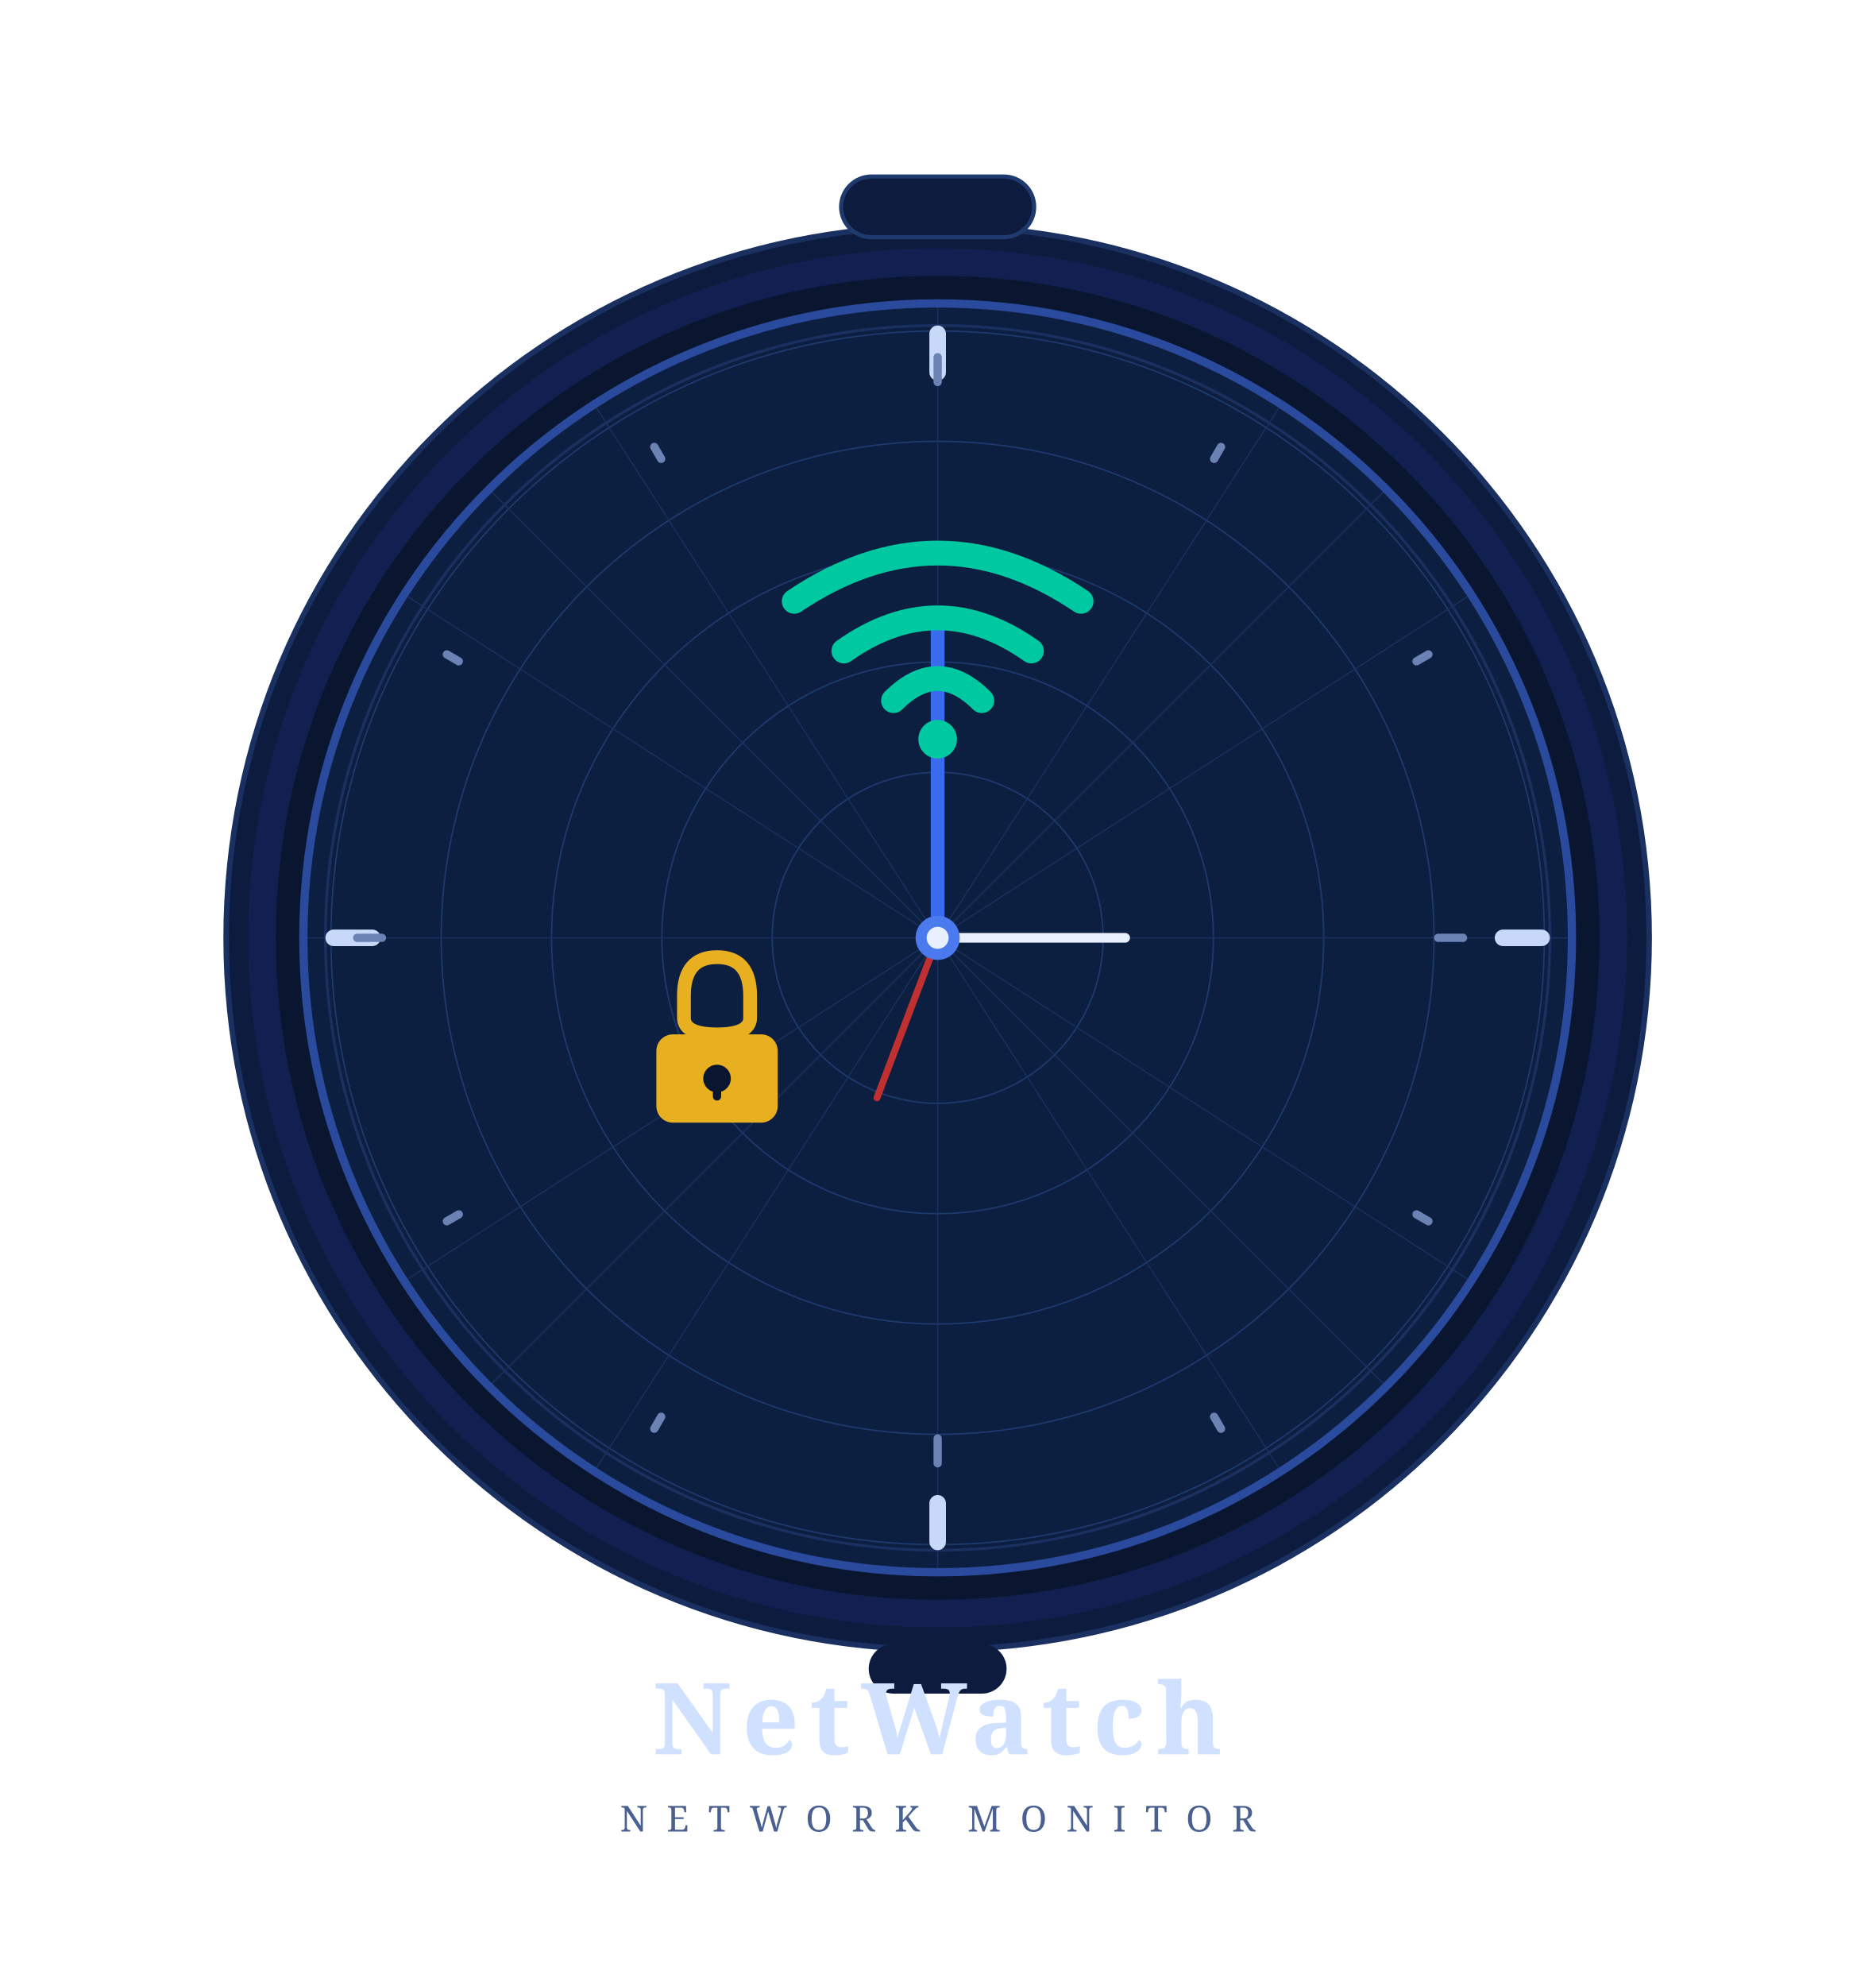
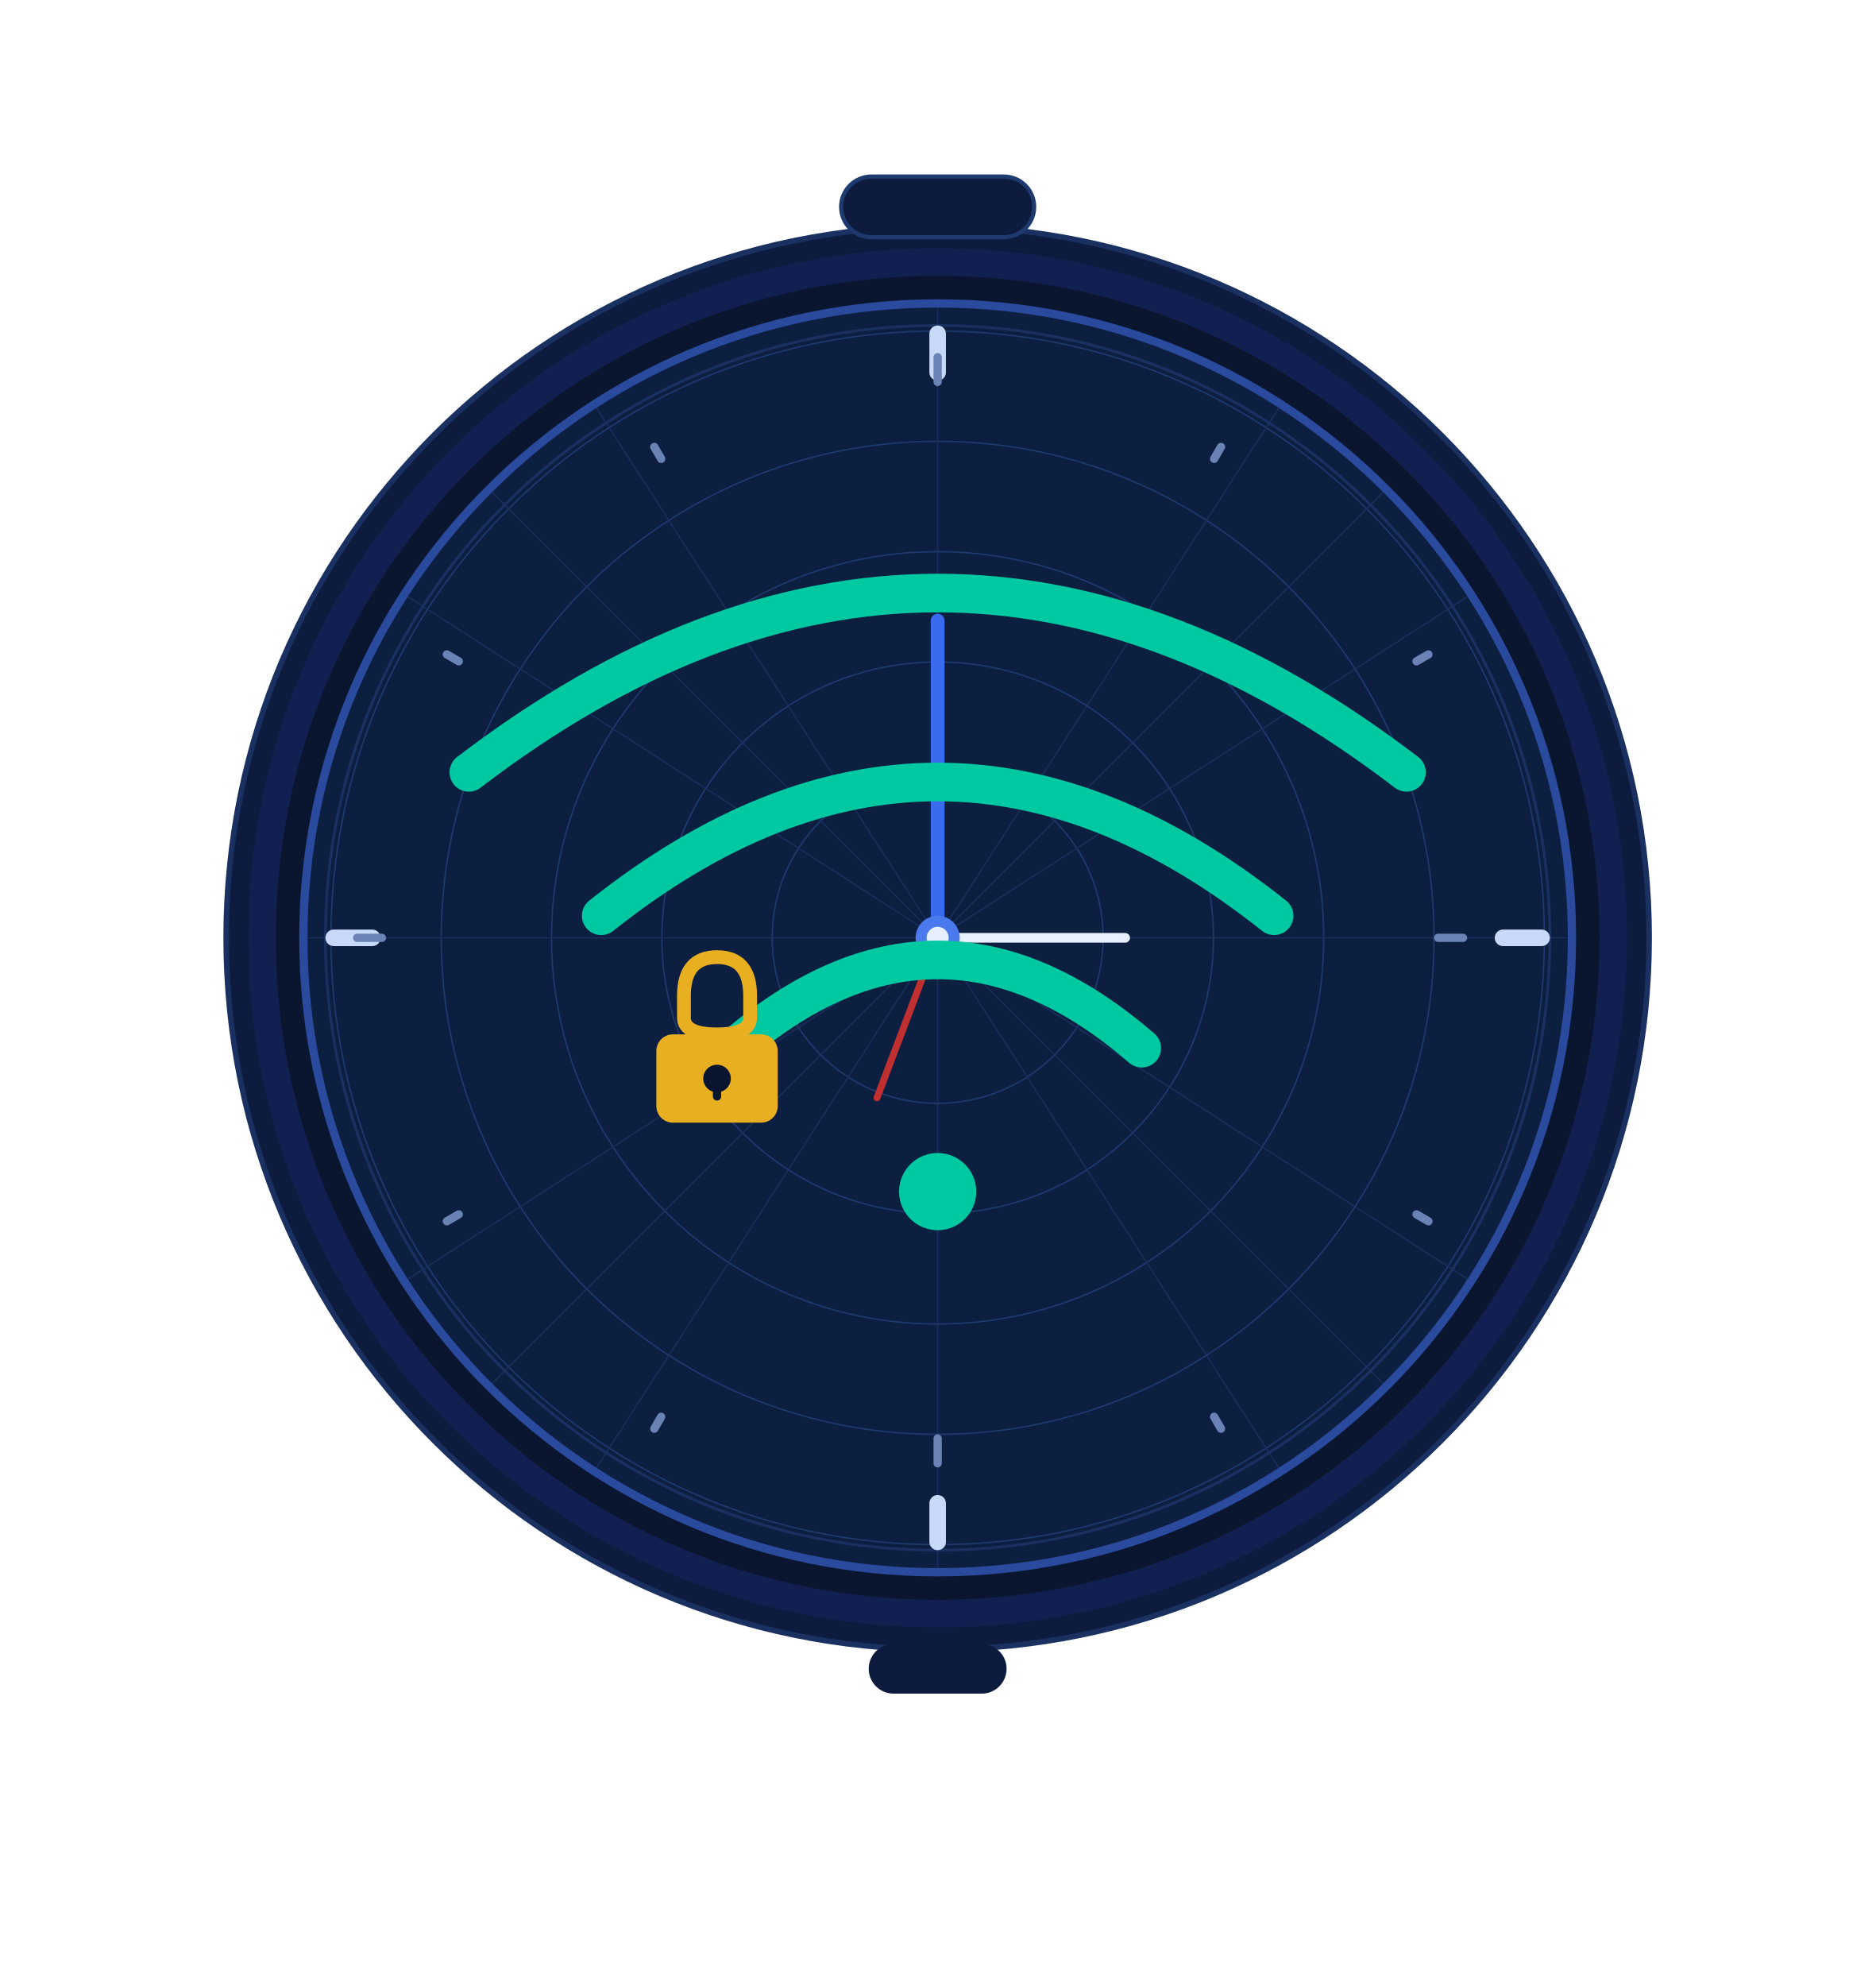
<svg xmlns="http://www.w3.org/2000/svg" width="680" height="720" viewBox="0 0 680 720">
  <circle cx="340" cy="340" r="258" fill="#0d1b3e" />
  <circle cx="340" cy="340" r="250" fill="#112050" />
  <circle cx="340" cy="340" r="240" fill="#0a1630" />
  <circle cx="340" cy="340" r="230" fill="#0d1f40" />
  <defs>
    <clipPath id="face-clip">
      <circle cx="340" cy="340" r="230" />
    </clipPath>
  </defs>
  <g clip-path="url(#face-clip)">
    <g stroke="#1e3a6e" stroke-width="0.5" fill="none">
      <circle cx="340" cy="340" r="60" />
      <circle cx="340" cy="340" r="100" />
      <circle cx="340" cy="340" r="140" />
      <circle cx="340" cy="340" r="180" />
      <circle cx="340" cy="340" r="220" />
    </g>
    <g stroke="#1a3060" stroke-width="0.4" fill="none">
      <line x1="340" y1="110" x2="340" y2="570" />
      <line x1="110" y1="340" x2="570" y2="340" />
      <line x1="177" y1="177" x2="503" y2="503" />
      <line x1="503" y1="177" x2="177" y2="503" />
      <line x1="208" y1="135" x2="472" y2="545" />
      <line x1="472" y1="135" x2="208" y2="545" />
      <line x1="135" y1="208" x2="545" y2="472" />
      <line x1="545" y1="208" x2="135" y2="472" />
    </g>
  </g>
  <circle cx="340" cy="340" r="230" fill="none" stroke="#2a4a9e" stroke-width="3" />
  <circle cx="340" cy="340" r="222" fill="none" stroke="#1a3060" stroke-width="1" />
  <g fill="#c8d8f8">
    <rect x="337" y="118" width="6" height="20" rx="3" />
    <rect x="337" y="542" width="6" height="20" rx="3" />
    <rect x="118" y="337" width="20" height="6" rx="3" />
    <rect x="542" y="337" width="20" height="6" rx="3" />
  </g>
  <g fill="#6a82b4">
    <rect x="338.5" y="128" width="3" height="12" rx="1.5" />
    <rect x="338.5" y="520" width="3" height="12" rx="1.5" />
    <rect x="128" y="338.5" width="12" height="3" rx="1.5" />
    <rect x="520" y="338.5" width="12" height="3" rx="1.5" />
    <rect x="338.5" y="133" width="3" height="8" rx="1.5" transform="rotate(30 340 340)" />
    <rect x="338.5" y="133" width="3" height="8" rx="1.5" transform="rotate(60 340 340)" />
    <rect x="338.5" y="133" width="3" height="8" rx="1.5" transform="rotate(120 340 340)" />
    <rect x="338.5" y="133" width="3" height="8" rx="1.5" transform="rotate(150 340 340)" />
    <rect x="338.5" y="133" width="3" height="8" rx="1.5" transform="rotate(210 340 340)" />
    <rect x="338.5" y="133" width="3" height="8" rx="1.5" transform="rotate(240 340 340)" />
    <rect x="338.5" y="133" width="3" height="8" rx="1.5" transform="rotate(300 340 340)" />
    <rect x="338.5" y="133" width="3" height="8" rx="1.5" transform="rotate(330 340 340)" />
  </g>
  <g transform="translate(340,340)">
    <line x1="0" y1="0" x2="0" y2="-115" stroke="#3a6aee" stroke-width="5" stroke-linecap="round" />
    <line x1="0" y1="0" x2="68" y2="0" stroke="#e8f0ff" stroke-width="3.5" stroke-linecap="round" />
    <line x1="0" y1="0" x2="-22" y2="58" stroke="#c03030" stroke-width="2.5" stroke-linecap="round" />
  </g>
  <circle cx="340" cy="340" r="8" fill="#4a7aee" />
  <circle cx="340" cy="340" r="4" fill="#e8f0ff" />
-   <g transform="translate(340, 248)">
-     <path d="M-52,-30 Q0,-65 52,-30" fill="none" stroke="#00c8a0" stroke-width="9" stroke-linecap="round" />
-     <path d="M-34,-12 Q0,-36 34,-12" fill="none" stroke="#00c8a0" stroke-width="9" stroke-linecap="round" />
-     <path d="M-16,6 Q0,-10 16,6" fill="none" stroke="#00c8a0" stroke-width="9" stroke-linecap="round" />
-     <circle cx="0" cy="20" r="7" fill="#00c8a0" />
+   <g transform="translate(340, 390)">
+     <path d="M-170,-110 Q0,-240 170,-110" fill="none" stroke="#00c8a0" stroke-width="14" stroke-linecap="round" />
+     <path d="M-122,-58 Q0,-155 122,-58" fill="none" stroke="#00c8a0" stroke-width="14" stroke-linecap="round" />
+     <path d="M-74,-10 Q0,-74 74,-10" fill="none" stroke="#00c8a0" stroke-width="14" stroke-linecap="round" />
+     <circle cx="0" cy="42" r="14" fill="#00c8a0" />
  </g>
  <g transform="translate(260, 375)">
    <rect x="-22" y="0" width="44" height="32" rx="6" fill="#e8b020" />
    <path d="M-12,-14 L-12,-6 Q-12,0 0,0 Q12,0 12,-6 L12,-14 Q12,-28 0,-28 Q-12,-28 -12,-14Z" fill="none" stroke="#e8b020" stroke-width="5" stroke-linecap="round" stroke-linejoin="round" />
    <circle cx="0" cy="16" r="5" fill="#0a1630" />
    <rect x="-1.5" y="16" width="3" height="8" rx="1.5" fill="#0a1630" />
  </g>
  <circle cx="340" cy="340" r="258" fill="none" stroke="#1a3060" stroke-width="2" />
  <rect x="305" y="64" width="70" height="22" rx="11" fill="#0d1b3e" stroke="#1e3a6e" stroke-width="1.5" />
  <rect x="315" y="596" width="50" height="18" rx="9" fill="#0d1b3e" />
-   <text x="340" y="636" text-anchor="middle" font-size="36" font-family="Georgia, serif" font-weight="700" fill="#d0e0ff" letter-spacing="4">NetWatch</text>
-   <text x="340" y="664" text-anchor="middle" font-size="13" font-family="Georgia, serif" font-weight="400" fill="#4a6090" letter-spacing="7">NETWORK MONITOR</text>
</svg>
